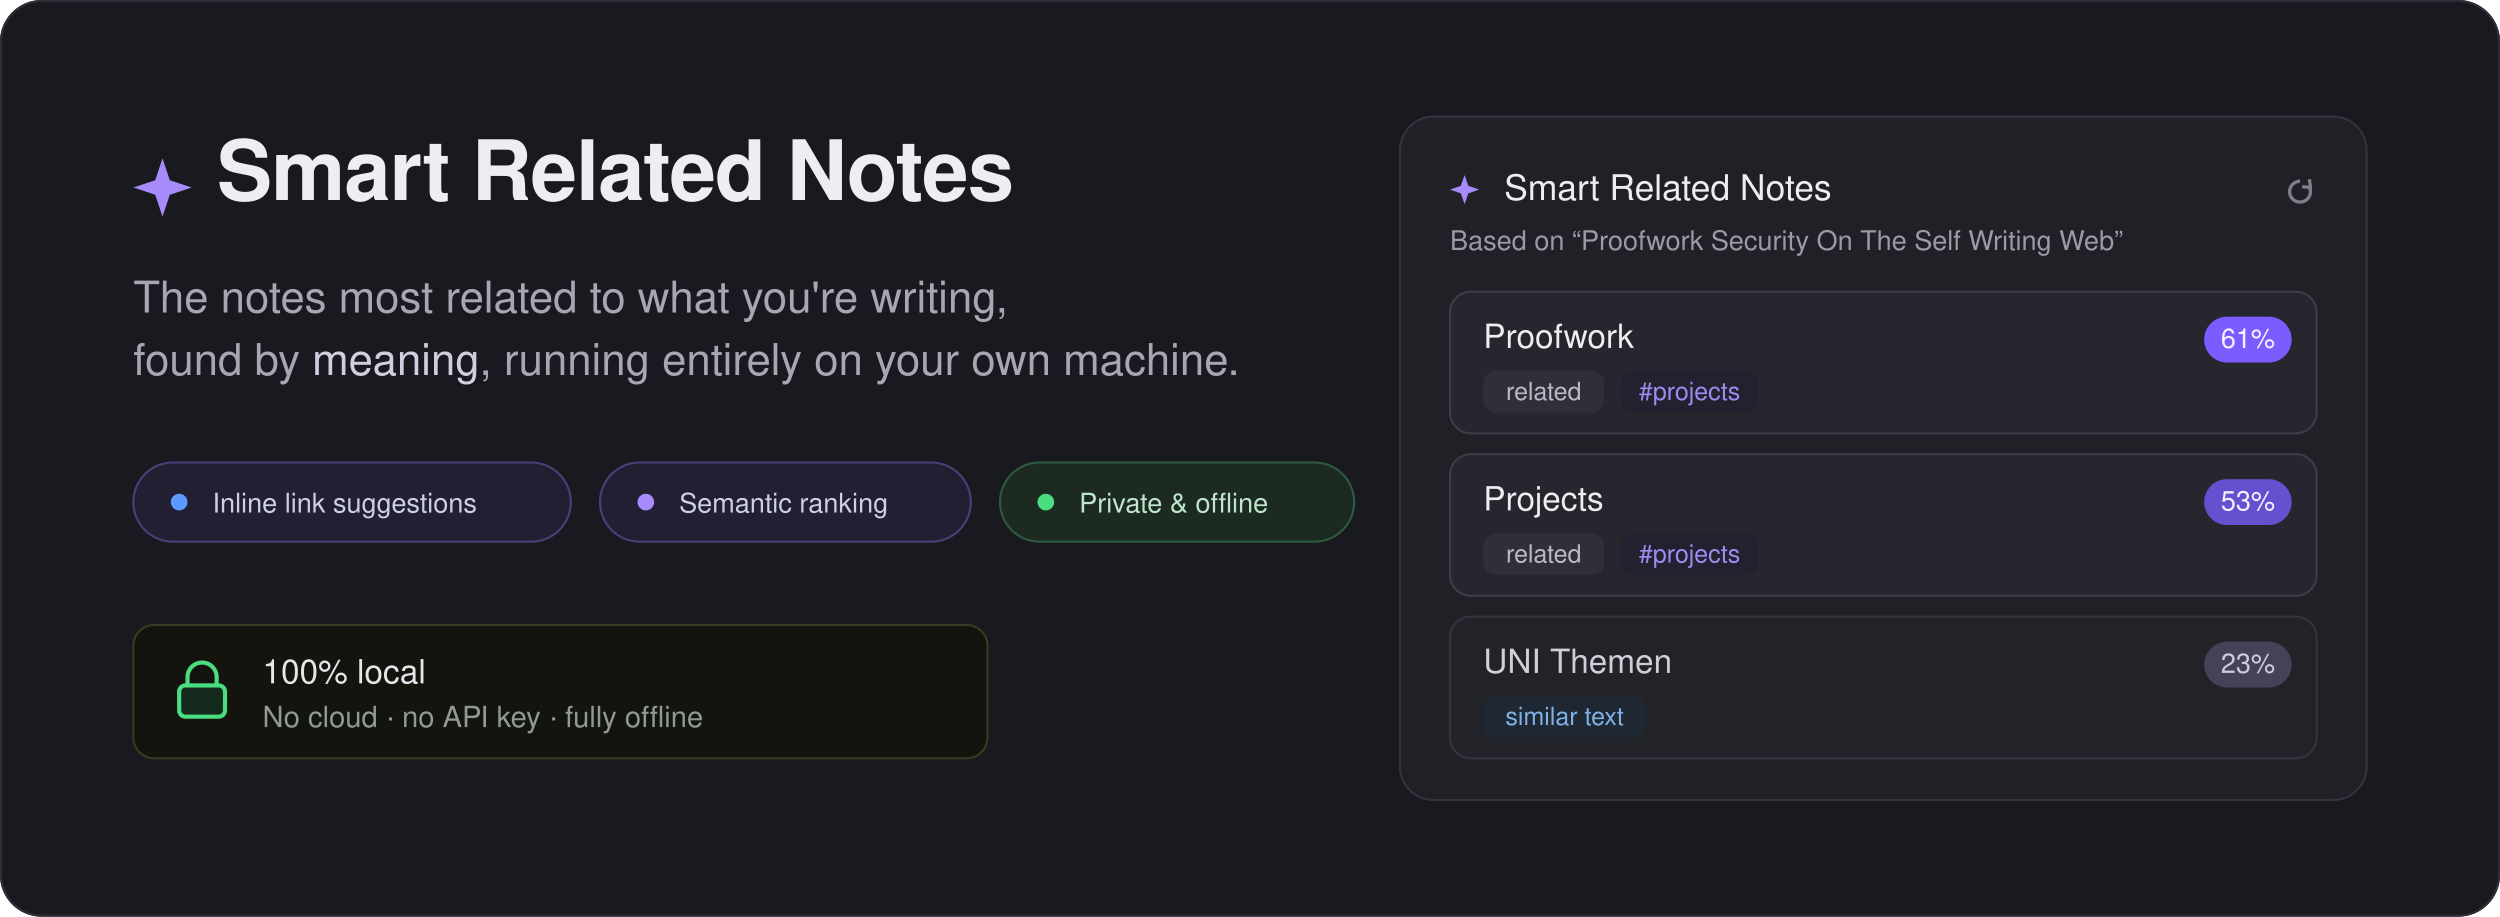
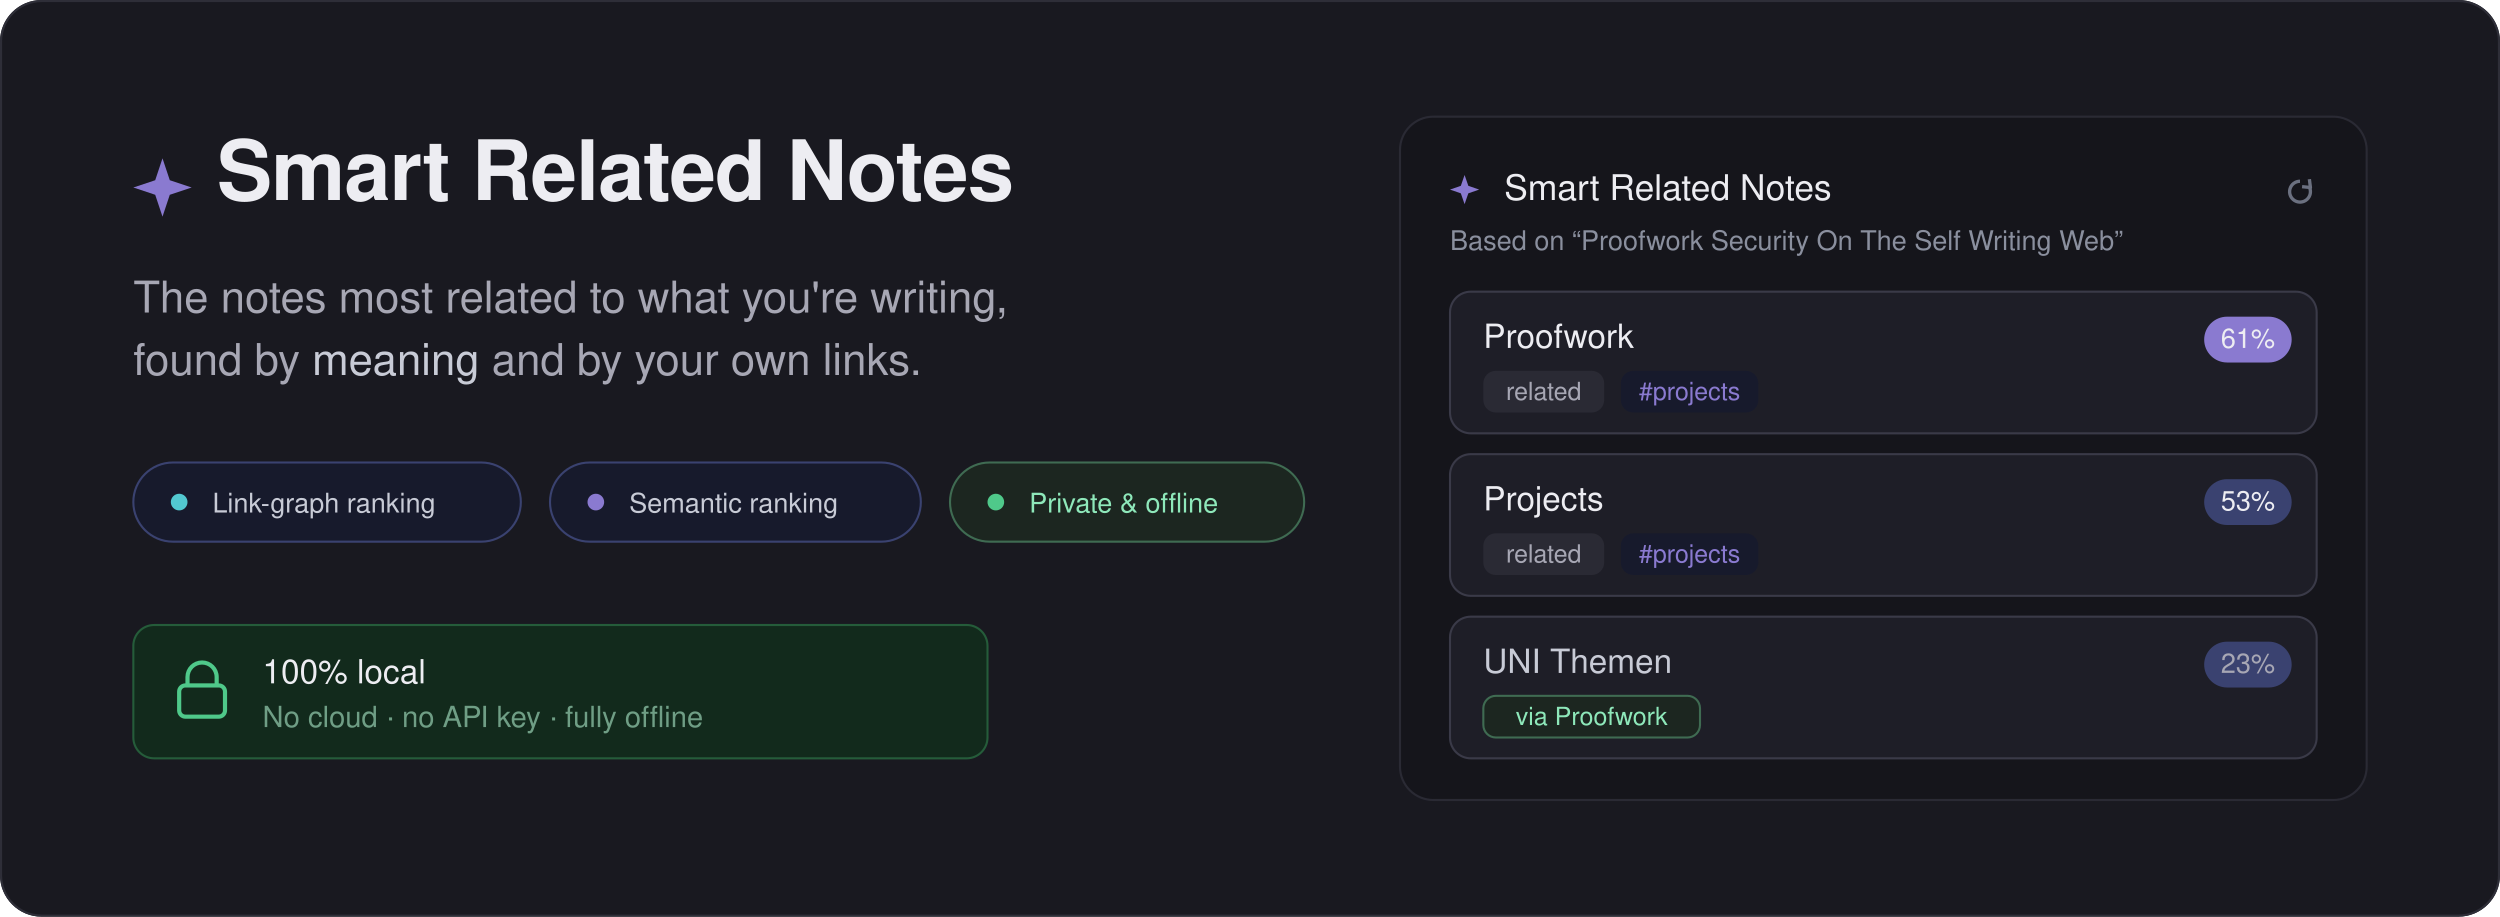
<svg xmlns="http://www.w3.org/2000/svg" viewBox="0 0 1200 440" font-family="-apple-system, BlinkMacSystemFont, 'Segoe UI', Helvetica, Arial, sans-serif">
  <rect width="1200" height="440" rx="20" fill="#191920" />
  <rect x="0.5" y="0.5" width="1199" height="439" rx="19.5" fill="none" stroke="#2e2e38" stroke-width="1" />
  <g transform="translate(64,72)">
    <g transform="translate(0,4)">
-       <path d="M14 0 L17.5 10.5 L28 14 L17.5 17.5 L14 28 L10.5 17.5 L0 14 L10.5 10.5 Z" fill="#a78bfa" />
+       <path d="M14 0 L17.5 10.5 L28 14 L17.5 17.5 L14 28 L10.5 17.5 L0 14 L10.5 10.5 Z" fill="#8a7ad0" />
    </g>
    <text x="40" y="24" fill="#ededf2" font-size="40" font-weight="600" letter-spacing="-0.5">Smart Related Notes</text>
  </g>
  <text x="64" y="150" fill="#a7a7b4" font-size="21" font-weight="400">The notes most related to what you're writing,</text>
-   <text x="64" y="180" fill="#a7a7b4" font-size="21" font-weight="400">found by <tspan fill="#cfcfe0" font-weight="500">meaning</tspan>, running entirely on your own machine.</text>
+   <text x="64" y="180" fill="#a7a7b4" font-size="21" font-weight="400">found by <tspan fill="#c8cbd6" font-weight="500">meaning</tspan> and by your own links.</text>
  <g transform="translate(64,222)" font-size="13">
    <g>
-       <rect x="0" y="0" width="210" height="38" rx="19" fill="#221f33" stroke="#4a3f78" stroke-width="1" />
-       <circle cx="22" cy="19" r="4" fill="#5b9bff" />
-       <text x="38" y="24" fill="#cdcfe6">Inline link suggestions</text>
+       <rect x="0" y="0" width="186" height="38" rx="19" fill="#171a2c" stroke="#3a4270" stroke-width="1" />
+       <circle cx="22" cy="19" r="4" fill="#52c8d0" />
+       <text x="38" y="24" fill="#c8cbd6">Link-graph ranking</text>
    </g>
-     <g transform="translate(224,0)">
-       <rect x="0" y="0" width="178" height="38" rx="19" fill="#221f33" stroke="#4a3f78" stroke-width="1" />
-       <circle cx="22" cy="19" r="4" fill="#a78bfa" />
-       <text x="38" y="24" fill="#cdcfe6">Semantic ranking</text>
+     <g transform="translate(200,0)">
+       <rect x="0" y="0" width="178" height="38" rx="19" fill="#171a2c" stroke="#3a4270" stroke-width="1" />
+       <circle cx="22" cy="19" r="4" fill="#8a7ad0" />
+       <text x="38" y="24" fill="#c8cbd6">Semantic ranking</text>
    </g>
-     <g transform="translate(416,0)">
-       <rect x="0" y="0" width="170" height="38" rx="19" fill="#1c2a22" stroke="#2f5a3f" stroke-width="1" />
-       <circle cx="22" cy="19" r="4" fill="#4ade80" />
-       <text x="38" y="24" fill="#bfe6cd">Private &amp; offline</text>
+     <g transform="translate(392,0)">
+       <rect x="0" y="0" width="170" height="38" rx="19" fill="#1c2620" stroke="#3f6b52" stroke-width="1" />
+       <circle cx="22" cy="19" r="4" fill="#4fc98a" />
+       <text x="38" y="24" fill="#8ee8ba">Private &amp; offline</text>
    </g>
  </g>
  <g transform="translate(64,300)">
-     <rect x="0" y="0" width="410" height="64" rx="10" fill="#14140f" stroke="#3a3a22" stroke-width="1" />
-     <g transform="translate(22,20)" stroke="#4ade80" stroke-width="2" fill="none">
-       <rect x="0" y="9" width="22" height="15" rx="3" fill="#142a1c" />
+     <rect x="0" y="0" width="410" height="64" rx="10" fill="#122a1c" stroke="#255c3a" stroke-width="1" />
+     <g transform="translate(22,20)" stroke="#4fc98a" stroke-width="2" fill="none">
+       <rect x="0" y="9" width="22" height="15" rx="3" fill="#122a1c" />
      <path d="M4 9 V5 a7 7 0 0 1 14 0 V9" />
    </g>
-     <text x="62" y="28" fill="#e6e6ea" font-size="16" font-weight="500">100% local</text>
-     <text x="62" y="49" fill="#8f9a90" font-size="14">No cloud · no API key · fully offline</text>
+     <text x="62" y="28" fill="#ededf2" font-size="16" font-weight="500">100% local</text>
+     <text x="62" y="49" fill="#6f9e85" font-size="14">No cloud · no API key · fully offline</text>
  </g>
  <g transform="translate(672,56)">
-     <rect x="0" y="0" width="464" height="328" rx="16" fill="#202027" stroke="#33333f" stroke-width="1" />
+     <rect x="0" y="0" width="464" height="328" rx="16" fill="#15151b" stroke="#2a2a34" stroke-width="1" />
    <g transform="translate(24,28)">
-       <path d="M7 0 L8.8 5.2 L14 7 L8.8 8.8 L7 14 L5.2 8.8 L0 7 L5.2 5.2 Z" fill="#a78bfa" />
+       <path d="M7 0 L8.8 5.2 L14 7 L8.8 8.8 L7 14 L5.2 8.8 L0 7 L5.2 5.2 Z" fill="#8a7ad0" />
      <text x="26" y="12" fill="#ededf2" font-size="17" font-weight="500">Smart Related Notes</text>
-       <g transform="translate(398,2)" stroke="#7e7e8c" stroke-width="1.6" fill="none">
+       <g transform="translate(398,2)" stroke="#6b7080" stroke-width="1.6" fill="none">
        <path d="M10 1 a5 5 0 1 0 4.5 2.8" />
        <path d="M14.5 0 L15 4 L11 3.6" stroke-linejoin="round" />
      </g>
    </g>
-     <text x="24" y="64" fill="#9a9aa8" font-size="13">Based on “Proofwork Security On The Self Writing Web”</text>
+     <text x="24" y="64" fill="#8a8f9e" font-size="13">Based on “Proofwork Security On The Self Writing Web”</text>
    <g transform="translate(24,84)">
-       <rect x="0" y="0" width="416" height="68" rx="10" fill="#26262e" stroke="#3d3d49" stroke-width="1" />
+       <rect x="0" y="0" width="416" height="68" rx="10" fill="#1e1e27" stroke="#3a3a48" stroke-width="1" />
      <text x="16" y="27" fill="#ededf2" font-size="16" font-weight="500">Proofwork</text>
-       <rect x="362" y="12" width="42" height="22" rx="11" fill="#7c5cff" />
-       <text x="383" y="27" fill="#f3f0ff" font-size="13" font-weight="500" text-anchor="middle">61%</text>
-       <rect x="16" y="38" width="58" height="20" rx="6" fill="#2f2f3a" />
-       <text x="45" y="52" fill="#b9b9c8" font-size="12" text-anchor="middle">related</text>
-       <rect x="82" y="38" width="66" height="20" rx="6" fill="#23202f" />
-       <text x="115" y="52" fill="#9b8cf0" font-size="12" text-anchor="middle">#projects</text>
+       <rect x="362" y="12" width="42" height="22" rx="11" fill="#8a7ad0" />
+       <text x="383" y="27" fill="#ededf2" font-size="13" font-weight="500" text-anchor="middle">61%</text>
+       <rect x="16" y="38" width="58" height="20" rx="6" fill="#2a2a34" />
+       <text x="45" y="52" fill="#a7a7b4" font-size="12" text-anchor="middle">related</text>
+       <rect x="82" y="38" width="66" height="20" rx="6" fill="#171a2c" />
+       <text x="115" y="52" fill="#8a7ad0" font-size="12" text-anchor="middle">#projects</text>
    </g>
    <g transform="translate(24,162)">
-       <rect x="0" y="0" width="416" height="68" rx="10" fill="#26262e" stroke="#3d3d49" stroke-width="1" />
+       <rect x="0" y="0" width="416" height="68" rx="10" fill="#1e1e27" stroke="#3a3a48" stroke-width="1" />
      <text x="16" y="27" fill="#ededf2" font-size="16" font-weight="500">Projects</text>
-       <rect x="362" y="12" width="42" height="22" rx="11" fill="#6650cf" />
-       <text x="383" y="27" fill="#f3f0ff" font-size="13" font-weight="500" text-anchor="middle">53%</text>
-       <rect x="16" y="38" width="58" height="20" rx="6" fill="#2f2f3a" />
-       <text x="45" y="52" fill="#b9b9c8" font-size="12" text-anchor="middle">related</text>
-       <rect x="82" y="38" width="66" height="20" rx="6" fill="#23202f" />
-       <text x="115" y="52" fill="#9b8cf0" font-size="12" text-anchor="middle">#projects</text>
+       <rect x="362" y="12" width="42" height="22" rx="11" fill="#3a4270" />
+       <text x="383" y="27" fill="#ededf2" font-size="13" font-weight="500" text-anchor="middle">53%</text>
+       <rect x="16" y="38" width="58" height="20" rx="6" fill="#2a2a34" />
+       <text x="45" y="52" fill="#a7a7b4" font-size="12" text-anchor="middle">related</text>
+       <rect x="82" y="38" width="66" height="20" rx="6" fill="#171a2c" />
+       <text x="115" y="52" fill="#8a7ad0" font-size="12" text-anchor="middle">#projects</text>
    </g>
    <g transform="translate(24,240)">
-       <rect x="0" y="0" width="416" height="68" rx="10" fill="#222229" stroke="#34343f" stroke-width="1" />
-       <text x="16" y="27" fill="#cfcfd8" font-size="16" font-weight="500">UNI Themen</text>
-       <rect x="362" y="12" width="42" height="22" rx="11" fill="#454258" />
-       <text x="383" y="27" fill="#cfcadf" font-size="13" font-weight="500" text-anchor="middle">23%</text>
-       <rect x="16" y="38" width="78" height="20" rx="6" fill="#1f2733" />
-       <text x="55" y="52" fill="#7fb0e6" font-size="12" text-anchor="middle">similar text</text>
+       <rect x="0" y="0" width="416" height="68" rx="10" fill="#1e1e27" stroke="#3a3a48" stroke-width="1" />
+       <text x="16" y="27" fill="#c8cbd6" font-size="16" font-weight="500">UNI Themen</text>
+       <rect x="362" y="12" width="42" height="22" rx="11" fill="#3a4270" />
+       <text x="383" y="27" fill="#a7a7b4" font-size="13" font-weight="500" text-anchor="middle">23%</text>
+       <rect x="16" y="38" width="104" height="20" rx="6" fill="#1c2620" stroke="#3f6b52" stroke-width="1" />
+       <text x="68" y="52" fill="#8ee8ba" font-size="12" text-anchor="middle">via Proofwork</text>
    </g>
  </g>
</svg>
